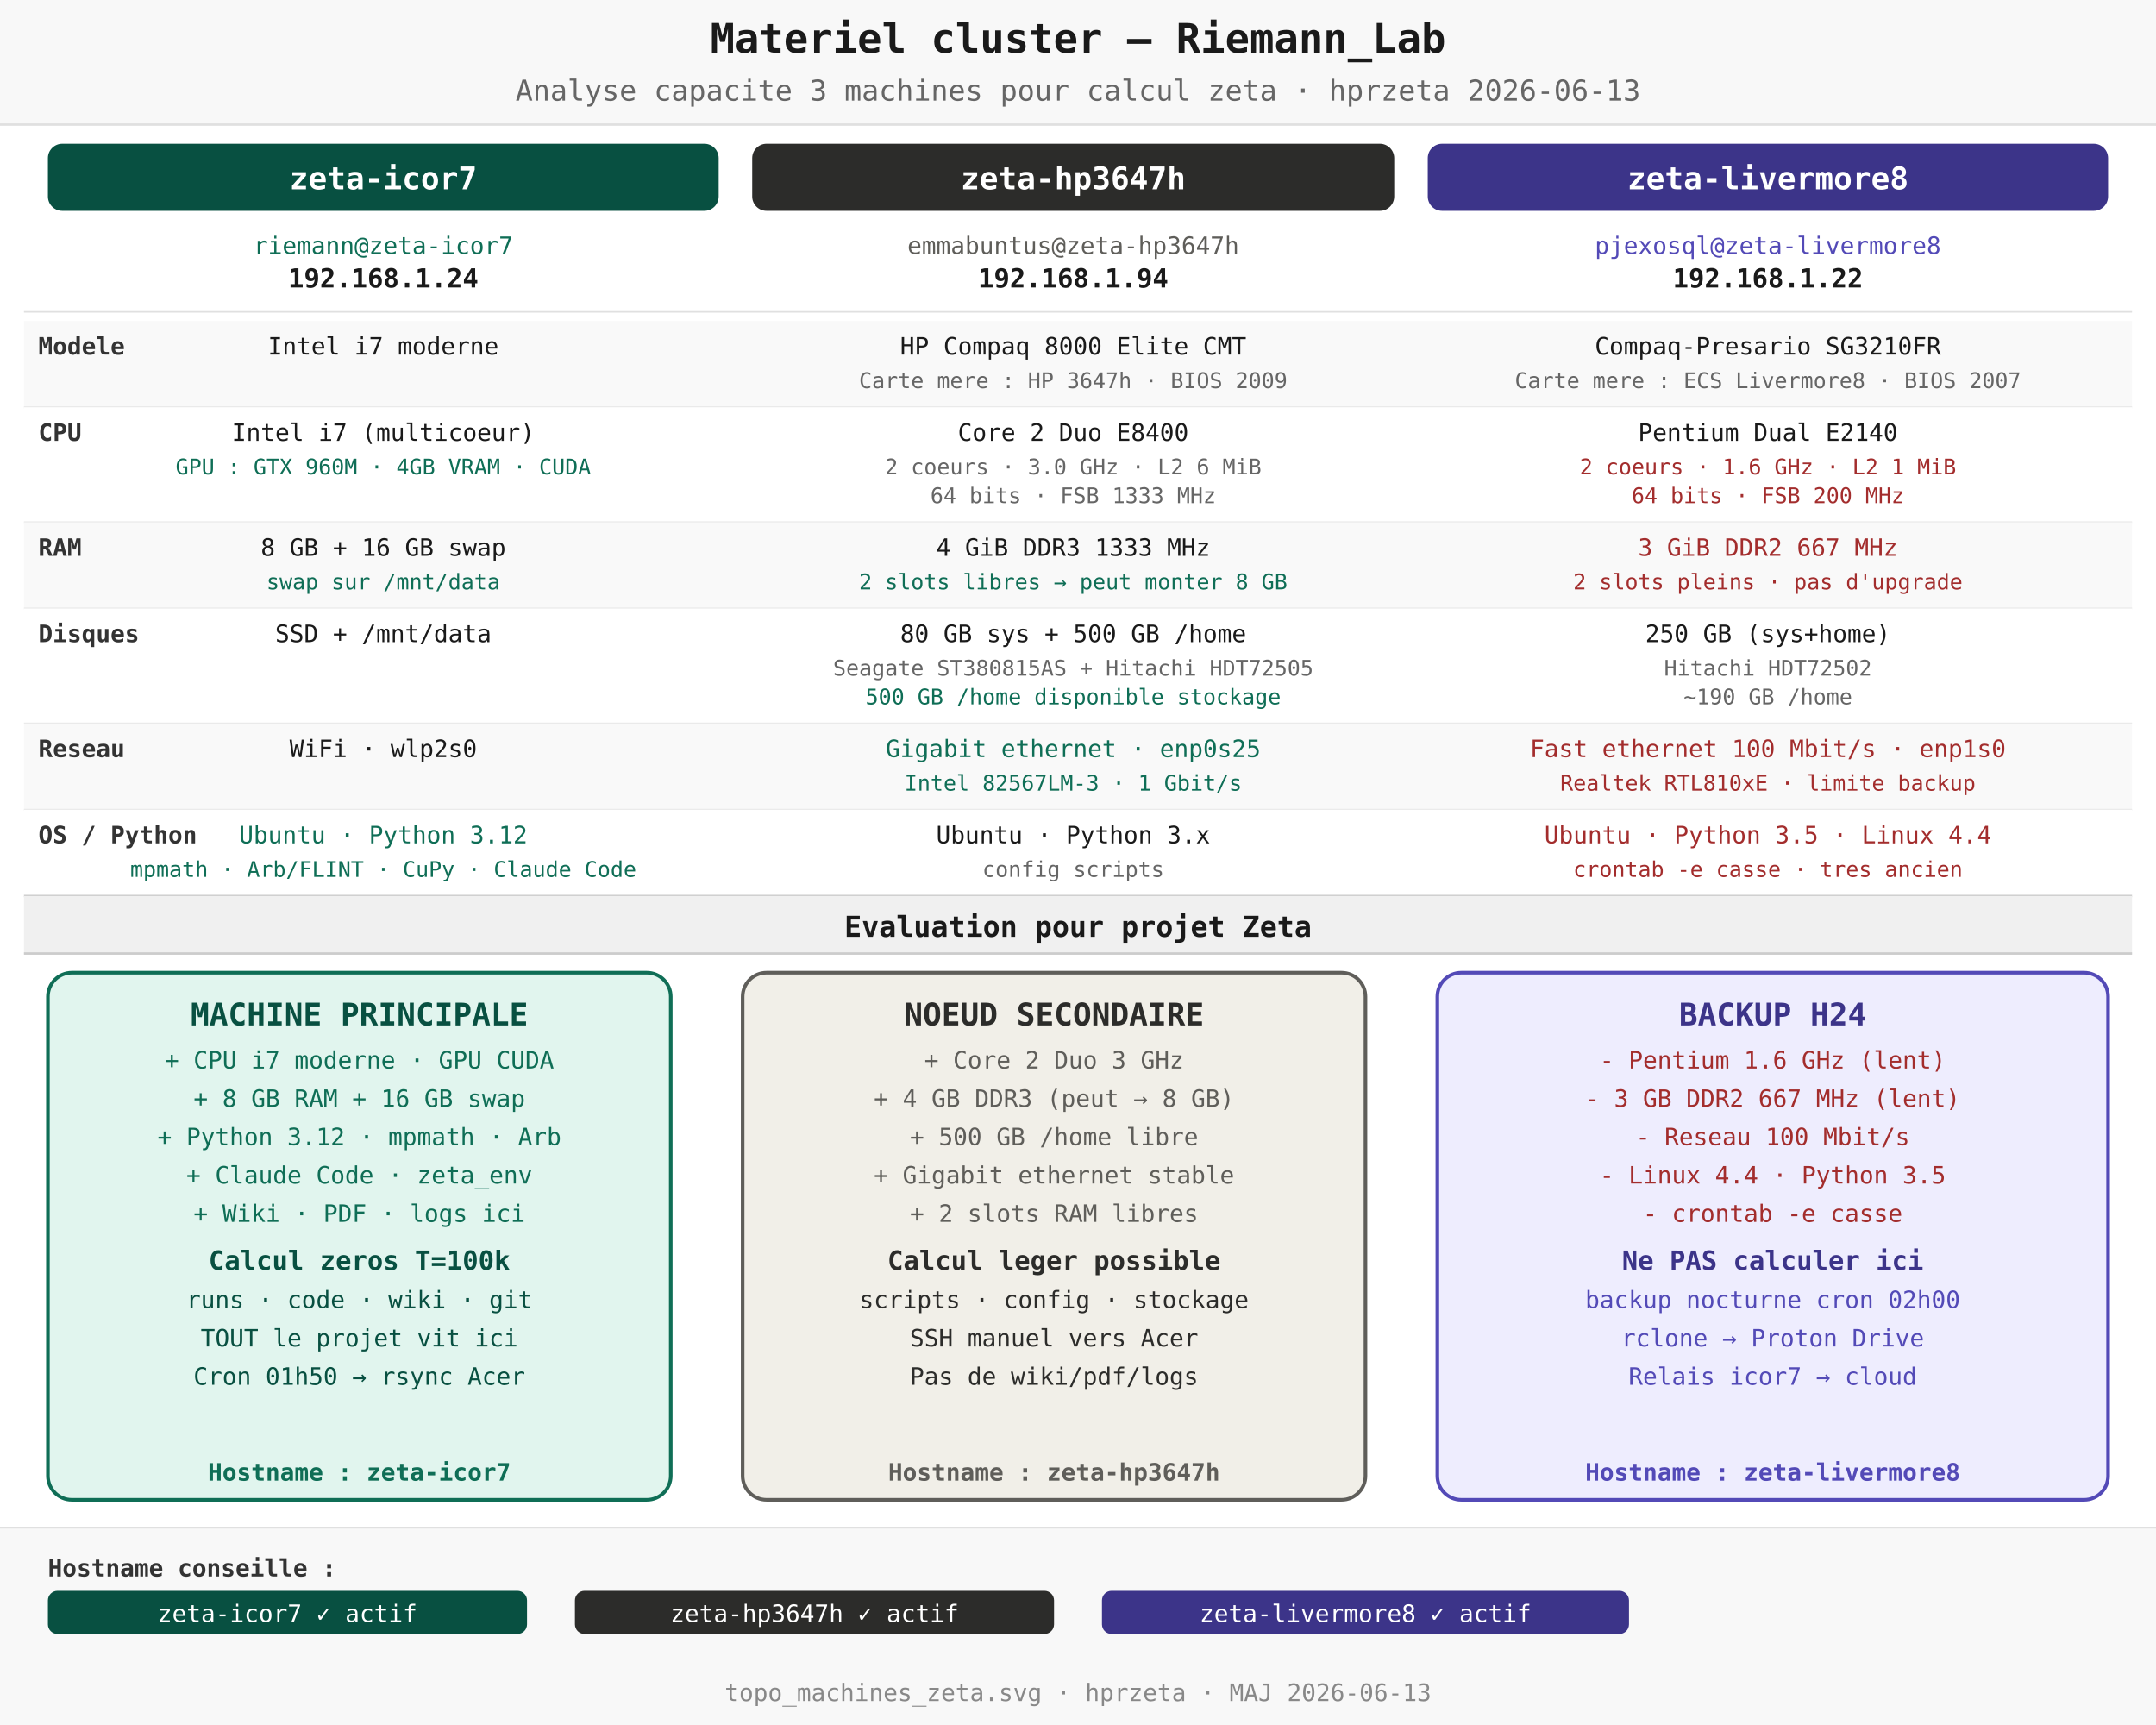
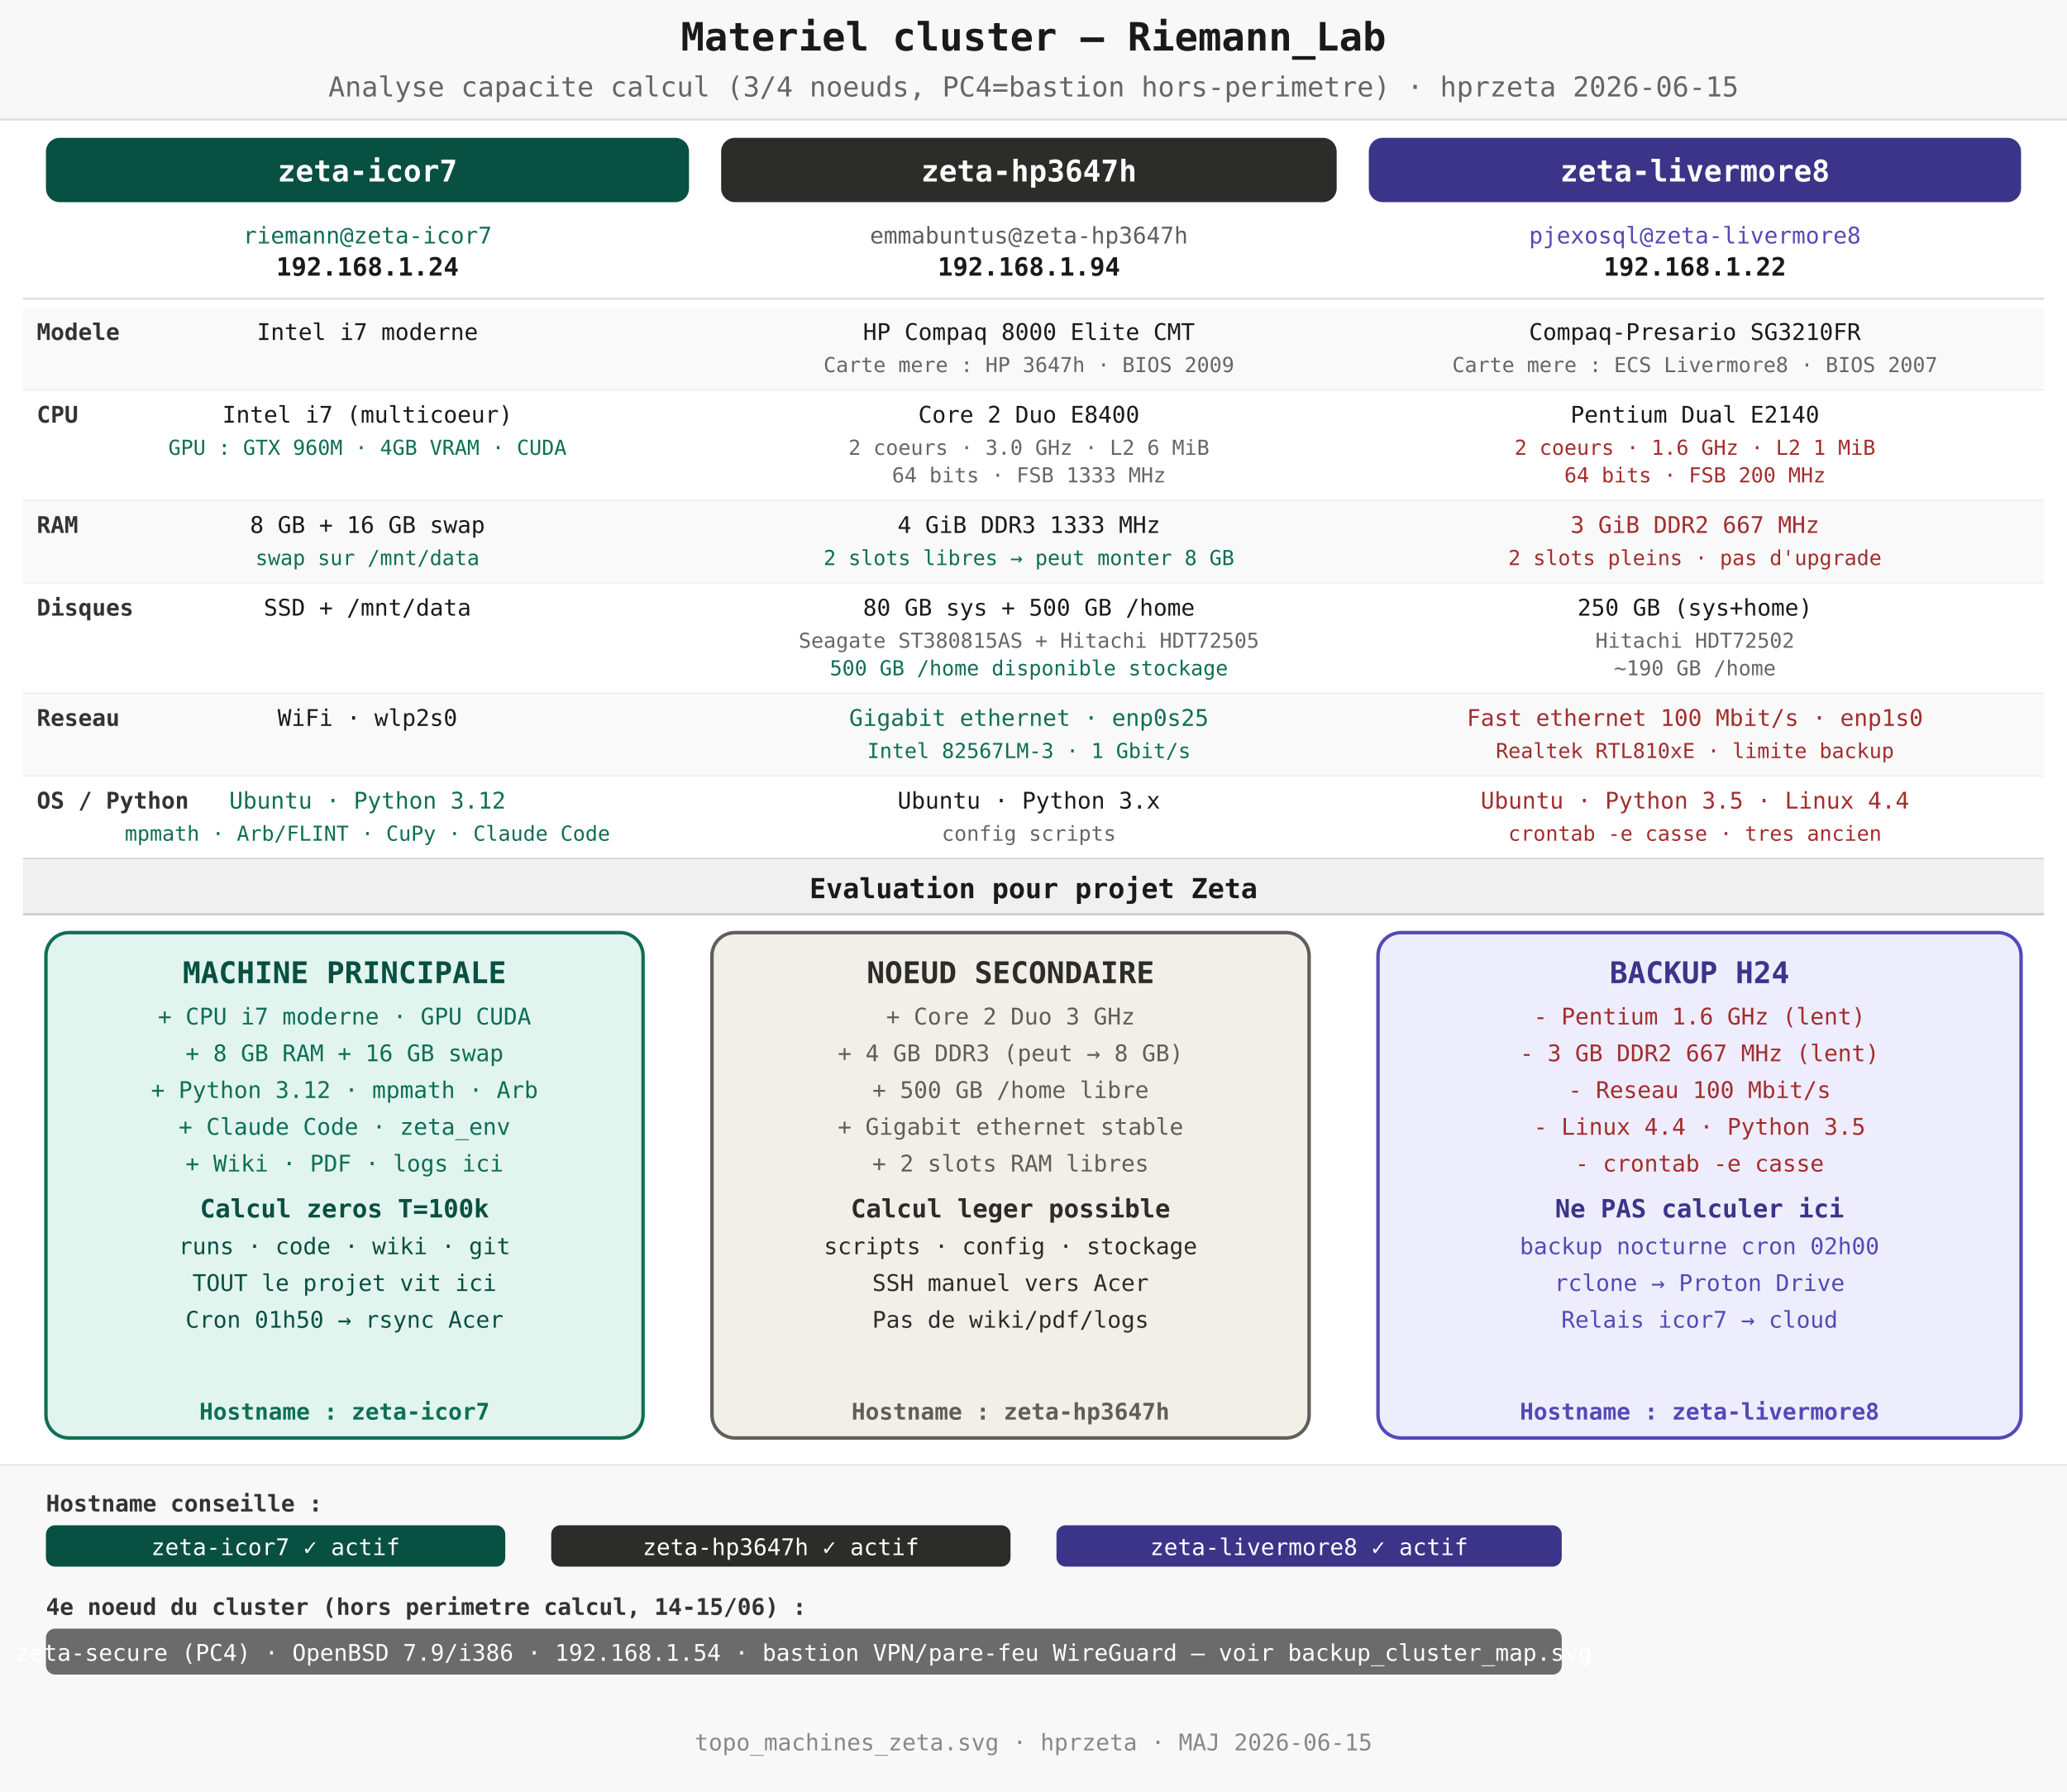
- <svg xmlns="http://www.w3.org/2000/svg" width="900" height="720" viewBox="0 0 900 720" font-family="monospace,sans-serif">
-   <rect width="900" height="720" fill="#ffffff" />
+ <svg xmlns="http://www.w3.org/2000/svg" width="900" height="780" viewBox="0 0 900 780" font-family="monospace,sans-serif">
+   <rect width="900" height="780" fill="#ffffff" />
  <rect x="0" y="0" width="900" height="52" fill="#f8f8f8" />
  <line x1="0" y1="52" x2="900" y2="52" stroke="#e0e0e0" stroke-width="1" />
  <text x="450" y="22" text-anchor="middle" font-size="17" font-weight="700" fill="#1a1a1a">Materiel cluster — Riemann_Lab</text>
-   <text x="450" y="42" text-anchor="middle" font-size="12" fill="#666">Analyse capacite 3 machines pour calcul zeta · hprzeta 2026-06-13</text>
+   <text x="450" y="42" text-anchor="middle" font-size="12" fill="#666">Analyse capacite calcul (3/4 noeuds, PC4=bastion hors-perimetre) · hprzeta 2026-06-15</text>
  <rect x="20" y="60" width="280" height="28" rx="6" fill="#085041" />
  <text x="160" y="79" text-anchor="middle" font-size="13" font-weight="700" fill="#ffffff">zeta-icor7</text>
  <rect x="314" y="60" width="268" height="28" rx="6" fill="#2c2c2a" />
  <text x="448" y="79" text-anchor="middle" font-size="13" font-weight="700" fill="#ffffff">zeta-hp3647h</text>
  <rect x="596" y="60" width="284" height="28" rx="6" fill="#3c3489" />
  <text x="738" y="79" text-anchor="middle" font-size="13" font-weight="700" fill="#ffffff">zeta-livermore8</text>
  <text x="160" y="106" text-anchor="middle" font-size="10" fill="#0f6e56">riemann@zeta-icor7</text>
  <text x="448" y="106" text-anchor="middle" font-size="10" fill="#5f5e5a">emmabuntus@zeta-hp3647h</text>
  <text x="738" y="106" text-anchor="middle" font-size="10" fill="#534ab7">pjexosql@zeta-livermore8</text>
  <text x="160" y="120" text-anchor="middle" font-size="11" font-weight="700" fill="#1a1a1a">192.168.1.24</text>
  <text x="448" y="120" text-anchor="middle" font-size="11" font-weight="700" fill="#1a1a1a">192.168.1.94</text>
  <text x="738" y="120" text-anchor="middle" font-size="11" font-weight="700" fill="#1a1a1a">192.168.1.22</text>
  <line x1="10" y1="130" x2="890" y2="130" stroke="#e0e0e0" stroke-width="1" />
  <rect x="10" y="134" width="880" height="36" rx="0" fill="#f9f9f9" />
  <text x="16" y="148" font-size="10" font-weight="700" fill="#333">Modele</text>
  <text x="160" y="148" text-anchor="middle" font-size="10" fill="#1a1a1a">Intel i7 moderne</text>
  <text x="448" y="148" text-anchor="middle" font-size="10" fill="#1a1a1a">HP Compaq 8000 Elite CMT</text>
  <text x="738" y="148" text-anchor="middle" font-size="10" fill="#1a1a1a">Compaq-Presario SG3210FR</text>
  <text x="448" y="162" text-anchor="middle" font-size="9" fill="#666">Carte mere : HP 3647h · BIOS 2009</text>
  <text x="738" y="162" text-anchor="middle" font-size="9" fill="#666">Carte mere : ECS Livermore8 · BIOS 2007</text>
  <line x1="10" y1="170" x2="890" y2="170" stroke="#e8e8e8" stroke-width="0.8" />
  <rect x="10" y="170" width="880" height="48" rx="0" fill="#ffffff" />
  <text x="16" y="184" font-size="10" font-weight="700" fill="#333">CPU</text>
  <text x="160" y="184" text-anchor="middle" font-size="10" fill="#1a1a1a">Intel i7 (multicoeur)</text>
  <text x="448" y="184" text-anchor="middle" font-size="10" fill="#1a1a1a">Core 2 Duo E8400</text>
  <text x="738" y="184" text-anchor="middle" font-size="10" fill="#1a1a1a">Pentium Dual E2140</text>
  <text x="160" y="198" text-anchor="middle" font-size="9" fill="#0f6e56">GPU : GTX 960M · 4GB VRAM · CUDA</text>
  <text x="448" y="198" text-anchor="middle" font-size="9" fill="#666">2 coeurs · 3.0 GHz · L2 6 MiB</text>
  <text x="738" y="198" text-anchor="middle" font-size="9" fill="#a32d2d">2 coeurs · 1.6 GHz · L2 1 MiB</text>
  <text x="448" y="210" text-anchor="middle" font-size="9" fill="#666">64 bits · FSB 1333 MHz</text>
  <text x="738" y="210" text-anchor="middle" font-size="9" fill="#a32d2d">64 bits · FSB 200 MHz</text>
  <line x1="10" y1="218" x2="890" y2="218" stroke="#e8e8e8" stroke-width="0.8" />
  <rect x="10" y="218" width="880" height="36" rx="0" fill="#f9f9f9" />
  <text x="16" y="232" font-size="10" font-weight="700" fill="#333">RAM</text>
  <text x="160" y="232" text-anchor="middle" font-size="10" fill="#1a1a1a">8 GB + 16 GB swap</text>
  <text x="448" y="232" text-anchor="middle" font-size="10" fill="#1a1a1a">4 GiB DDR3 1333 MHz</text>
  <text x="738" y="232" text-anchor="middle" font-size="10" fill="#a32d2d">3 GiB DDR2 667 MHz</text>
  <text x="160" y="246" text-anchor="middle" font-size="9" fill="#0f6e56">swap sur /mnt/data</text>
  <text x="448" y="246" text-anchor="middle" font-size="9" fill="#0f6e56">2 slots libres → peut monter 8 GB</text>
  <text x="738" y="246" text-anchor="middle" font-size="9" fill="#a32d2d">2 slots pleins · pas d'upgrade</text>
  <line x1="10" y1="254" x2="890" y2="254" stroke="#e8e8e8" stroke-width="0.8" />
  <rect x="10" y="254" width="880" height="48" rx="0" fill="#ffffff" />
  <text x="16" y="268" font-size="10" font-weight="700" fill="#333">Disques</text>
  <text x="160" y="268" text-anchor="middle" font-size="10" fill="#1a1a1a">SSD + /mnt/data</text>
  <text x="448" y="268" text-anchor="middle" font-size="10" fill="#1a1a1a">80 GB sys + 500 GB /home</text>
  <text x="738" y="268" text-anchor="middle" font-size="10" fill="#1a1a1a">250 GB (sys+home)</text>
  <text x="448" y="282" text-anchor="middle" font-size="9" fill="#666">Seagate ST380815AS + Hitachi HDT72505</text>
  <text x="738" y="282" text-anchor="middle" font-size="9" fill="#666">Hitachi HDT72502</text>
  <text x="448" y="294" text-anchor="middle" font-size="9" fill="#0f6e56">500 GB /home disponible stockage</text>
  <text x="738" y="294" text-anchor="middle" font-size="9" fill="#666">~190 GB /home</text>
  <line x1="10" y1="302" x2="890" y2="302" stroke="#e8e8e8" stroke-width="0.8" />
  <rect x="10" y="302" width="880" height="36" rx="0" fill="#f9f9f9" />
  <text x="16" y="316" font-size="10" font-weight="700" fill="#333">Reseau</text>
  <text x="160" y="316" text-anchor="middle" font-size="10" fill="#1a1a1a">WiFi · wlp2s0</text>
  <text x="448" y="316" text-anchor="middle" font-size="10" fill="#0f6e56">Gigabit ethernet · enp0s25</text>
  <text x="738" y="316" text-anchor="middle" font-size="10" fill="#a32d2d">Fast ethernet 100 Mbit/s · enp1s0</text>
  <text x="448" y="330" text-anchor="middle" font-size="9" fill="#0f6e56">Intel 82567LM-3 · 1 Gbit/s</text>
  <text x="738" y="330" text-anchor="middle" font-size="9" fill="#a32d2d">Realtek RTL810xE · limite backup</text>
  <line x1="10" y1="338" x2="890" y2="338" stroke="#e8e8e8" stroke-width="0.8" />
  <rect x="10" y="338" width="880" height="36" rx="0" fill="#ffffff" />
  <text x="16" y="352" font-size="10" font-weight="700" fill="#333">OS / Python</text>
  <text x="160" y="352" text-anchor="middle" font-size="10" fill="#0f6e56">Ubuntu · Python 3.12</text>
  <text x="448" y="352" text-anchor="middle" font-size="10" fill="#1a1a1a">Ubuntu · Python 3.x</text>
  <text x="738" y="352" text-anchor="middle" font-size="10" fill="#a32d2d">Ubuntu · Python 3.5 · Linux 4.4</text>
  <text x="160" y="366" text-anchor="middle" font-size="9" fill="#0f6e56">mpmath · Arb/FLINT · CuPy · Claude Code</text>
  <text x="448" y="366" text-anchor="middle" font-size="9" fill="#666">config scripts</text>
  <text x="738" y="366" text-anchor="middle" font-size="9" fill="#a32d2d">crontab -e casse · tres ancien</text>
  <line x1="10" y1="374" x2="890" y2="374" stroke="#ccc" stroke-width="1" />
  <rect x="10" y="374" width="880" height="24" rx="0" fill="#f0f0f0" />
  <text x="450" y="391" text-anchor="middle" font-size="12" font-weight="700" fill="#1a1a1a">Evaluation pour projet Zeta</text>
  <line x1="10" y1="398" x2="890" y2="398" stroke="#ccc" stroke-width="1" />
  <rect x="20" y="406" width="260" height="220" rx="10" fill="#e1f5ee" stroke="#0f6e56" stroke-width="1.5" />
  <text x="150" y="428" text-anchor="middle" font-size="13" font-weight="700" fill="#085041">MACHINE PRINCIPALE</text>
  <text x="150" y="446" text-anchor="middle" font-size="10" fill="#0f6e56">+ CPU i7 moderne · GPU CUDA</text>
  <text x="150" y="462" text-anchor="middle" font-size="10" fill="#0f6e56">+ 8 GB RAM + 16 GB swap</text>
  <text x="150" y="478" text-anchor="middle" font-size="10" fill="#0f6e56">+ Python 3.12 · mpmath · Arb</text>
  <text x="150" y="494" text-anchor="middle" font-size="10" fill="#0f6e56">+ Claude Code · zeta_env</text>
  <text x="150" y="510" text-anchor="middle" font-size="10" fill="#0f6e56">+ Wiki · PDF · logs ici</text>
  <text x="150" y="530" text-anchor="middle" font-size="11" font-weight="700" fill="#085041">Calcul zeros T=100k</text>
  <text x="150" y="546" text-anchor="middle" font-size="10" fill="#085041">runs · code · wiki · git</text>
  <text x="150" y="562" text-anchor="middle" font-size="10" fill="#085041">TOUT le projet vit ici</text>
  <text x="150" y="578" text-anchor="middle" font-size="10" fill="#085041">Cron 01h50 → rsync Acer</text>
  <text x="150" y="618" text-anchor="middle" font-size="10" font-weight="700" fill="#0f6e56">Hostname : zeta-icor7</text>
  <rect x="310" y="406" width="260" height="220" rx="10" fill="#f1efe8" stroke="#5f5e5a" stroke-width="1.5" />
  <text x="440" y="428" text-anchor="middle" font-size="13" font-weight="700" fill="#2c2c2a">NOEUD SECONDAIRE</text>
  <text x="440" y="446" text-anchor="middle" font-size="10" fill="#5f5e5a">+ Core 2 Duo 3 GHz</text>
  <text x="440" y="462" text-anchor="middle" font-size="10" fill="#5f5e5a">+ 4 GB DDR3 (peut → 8 GB)</text>
  <text x="440" y="478" text-anchor="middle" font-size="10" fill="#5f5e5a">+ 500 GB /home libre</text>
  <text x="440" y="494" text-anchor="middle" font-size="10" fill="#5f5e5a">+ Gigabit ethernet stable</text>
  <text x="440" y="510" text-anchor="middle" font-size="10" fill="#5f5e5a">+ 2 slots RAM libres</text>
  <text x="440" y="530" text-anchor="middle" font-size="11" font-weight="700" fill="#2c2c2a">Calcul leger possible</text>
  <text x="440" y="546" text-anchor="middle" font-size="10" fill="#2c2c2a">scripts · config · stockage</text>
  <text x="440" y="562" text-anchor="middle" font-size="10" fill="#2c2c2a">SSH manuel vers Acer</text>
  <text x="440" y="578" text-anchor="middle" font-size="10" fill="#2c2c2a">Pas de wiki/pdf/logs</text>
  <text x="440" y="618" text-anchor="middle" font-size="10" font-weight="700" fill="#5f5e5a">Hostname : zeta-hp3647h</text>
  <rect x="600" y="406" width="280" height="220" rx="10" fill="#eeedfe" stroke="#534ab7" stroke-width="1.5" />
  <text x="740" y="428" text-anchor="middle" font-size="13" font-weight="700" fill="#3c3489">BACKUP H24</text>
  <text x="740" y="446" text-anchor="middle" font-size="10" fill="#a32d2d">- Pentium 1.6 GHz (lent)</text>
  <text x="740" y="462" text-anchor="middle" font-size="10" fill="#a32d2d">- 3 GB DDR2 667 MHz (lent)</text>
  <text x="740" y="478" text-anchor="middle" font-size="10" fill="#a32d2d">- Reseau 100 Mbit/s</text>
  <text x="740" y="494" text-anchor="middle" font-size="10" fill="#a32d2d">- Linux 4.4 · Python 3.5</text>
  <text x="740" y="510" text-anchor="middle" font-size="10" fill="#a32d2d">- crontab -e casse</text>
  <text x="740" y="530" text-anchor="middle" font-size="11" font-weight="700" fill="#3c3489">Ne PAS calculer ici</text>
  <text x="740" y="546" text-anchor="middle" font-size="10" fill="#534ab7">backup nocturne cron 02h00</text>
  <text x="740" y="562" text-anchor="middle" font-size="10" fill="#534ab7">rclone → Proton Drive</text>
  <text x="740" y="578" text-anchor="middle" font-size="10" fill="#534ab7">Relais icor7 → cloud</text>
  <text x="740" y="618" text-anchor="middle" font-size="10" font-weight="700" fill="#534ab7">Hostname : zeta-livermore8</text>
  <line x1="0" y1="638" x2="900" y2="638" stroke="#e0e0e0" stroke-width="1" />
-   <rect x="0" y="638" width="900" height="82" fill="#f8f8f8" />
+   <rect x="0" y="638" width="900" height="142" fill="#f8f8f8" />
  <text x="20" y="658" font-size="10" font-weight="700" fill="#333">Hostname conseille :</text>
  <rect x="20" y="664" width="200" height="18" rx="4" fill="#085041" />
  <text x="120" y="677" text-anchor="middle" font-size="10" fill="#fff">zeta-icor7  ✓ actif</text>
  <rect x="240" y="664" width="200" height="18" rx="4" fill="#2c2c2a" />
  <text x="340" y="677" text-anchor="middle" font-size="10" fill="#fff">zeta-hp3647h  ✓ actif</text>
  <rect x="460" y="664" width="220" height="18" rx="4" fill="#3c3489" />
  <text x="570" y="677" text-anchor="middle" font-size="10" fill="#fff">zeta-livermore8  ✓ actif</text>
-   <text x="450" y="710" text-anchor="middle" font-size="10" fill="#888">topo_machines_zeta.svg · hprzeta · MAJ 2026-06-13</text>
+   <text x="20" y="703" font-size="10" font-weight="700" fill="#333">4e noeud du cluster (hors perimetre calcul, 14-15/06) :</text>
+   <rect x="20" y="709" width="660" height="20" rx="4" fill="#6b6b6b" />
+   <text x="350" y="723" text-anchor="middle" font-size="10" fill="#fff">zeta-secure (PC4) · OpenBSD 7.9/i386 · 192.168.1.54 · bastion VPN/pare-feu WireGuard — voir backup_cluster_map.svg</text>
+   <text x="450" y="762" text-anchor="middle" font-size="10" fill="#888">topo_machines_zeta.svg · hprzeta · MAJ 2026-06-15</text>
</svg>
